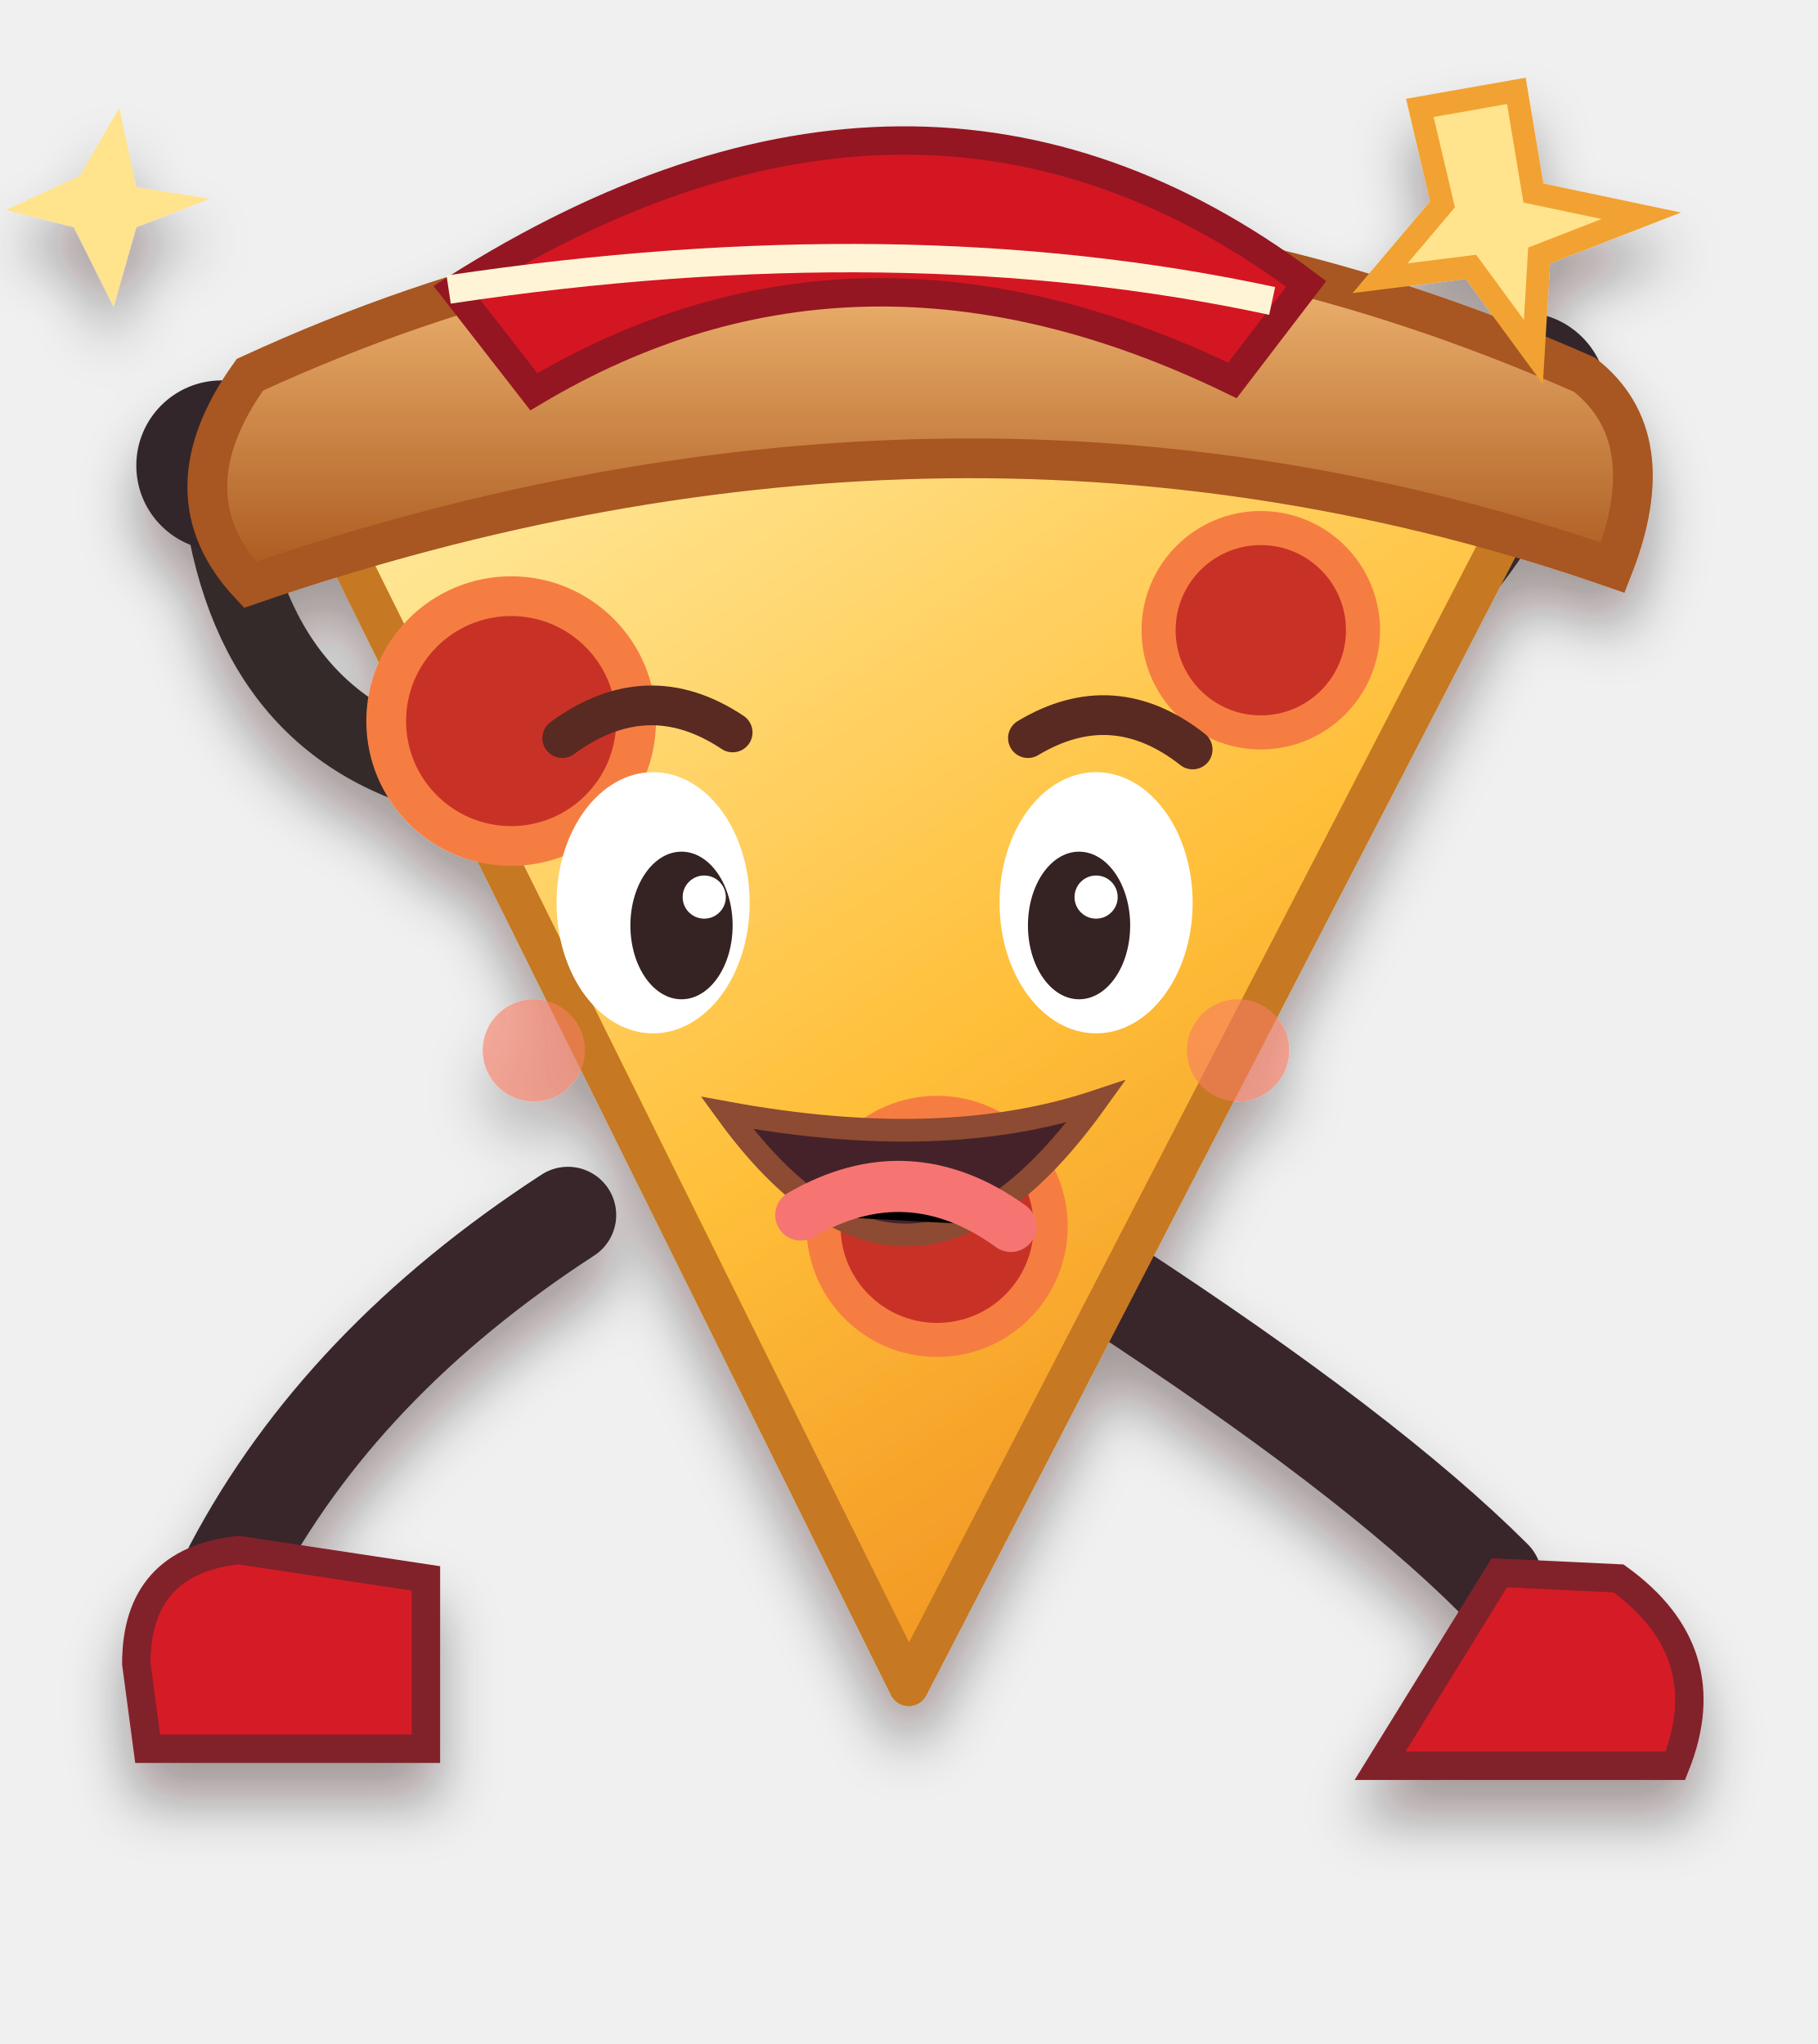
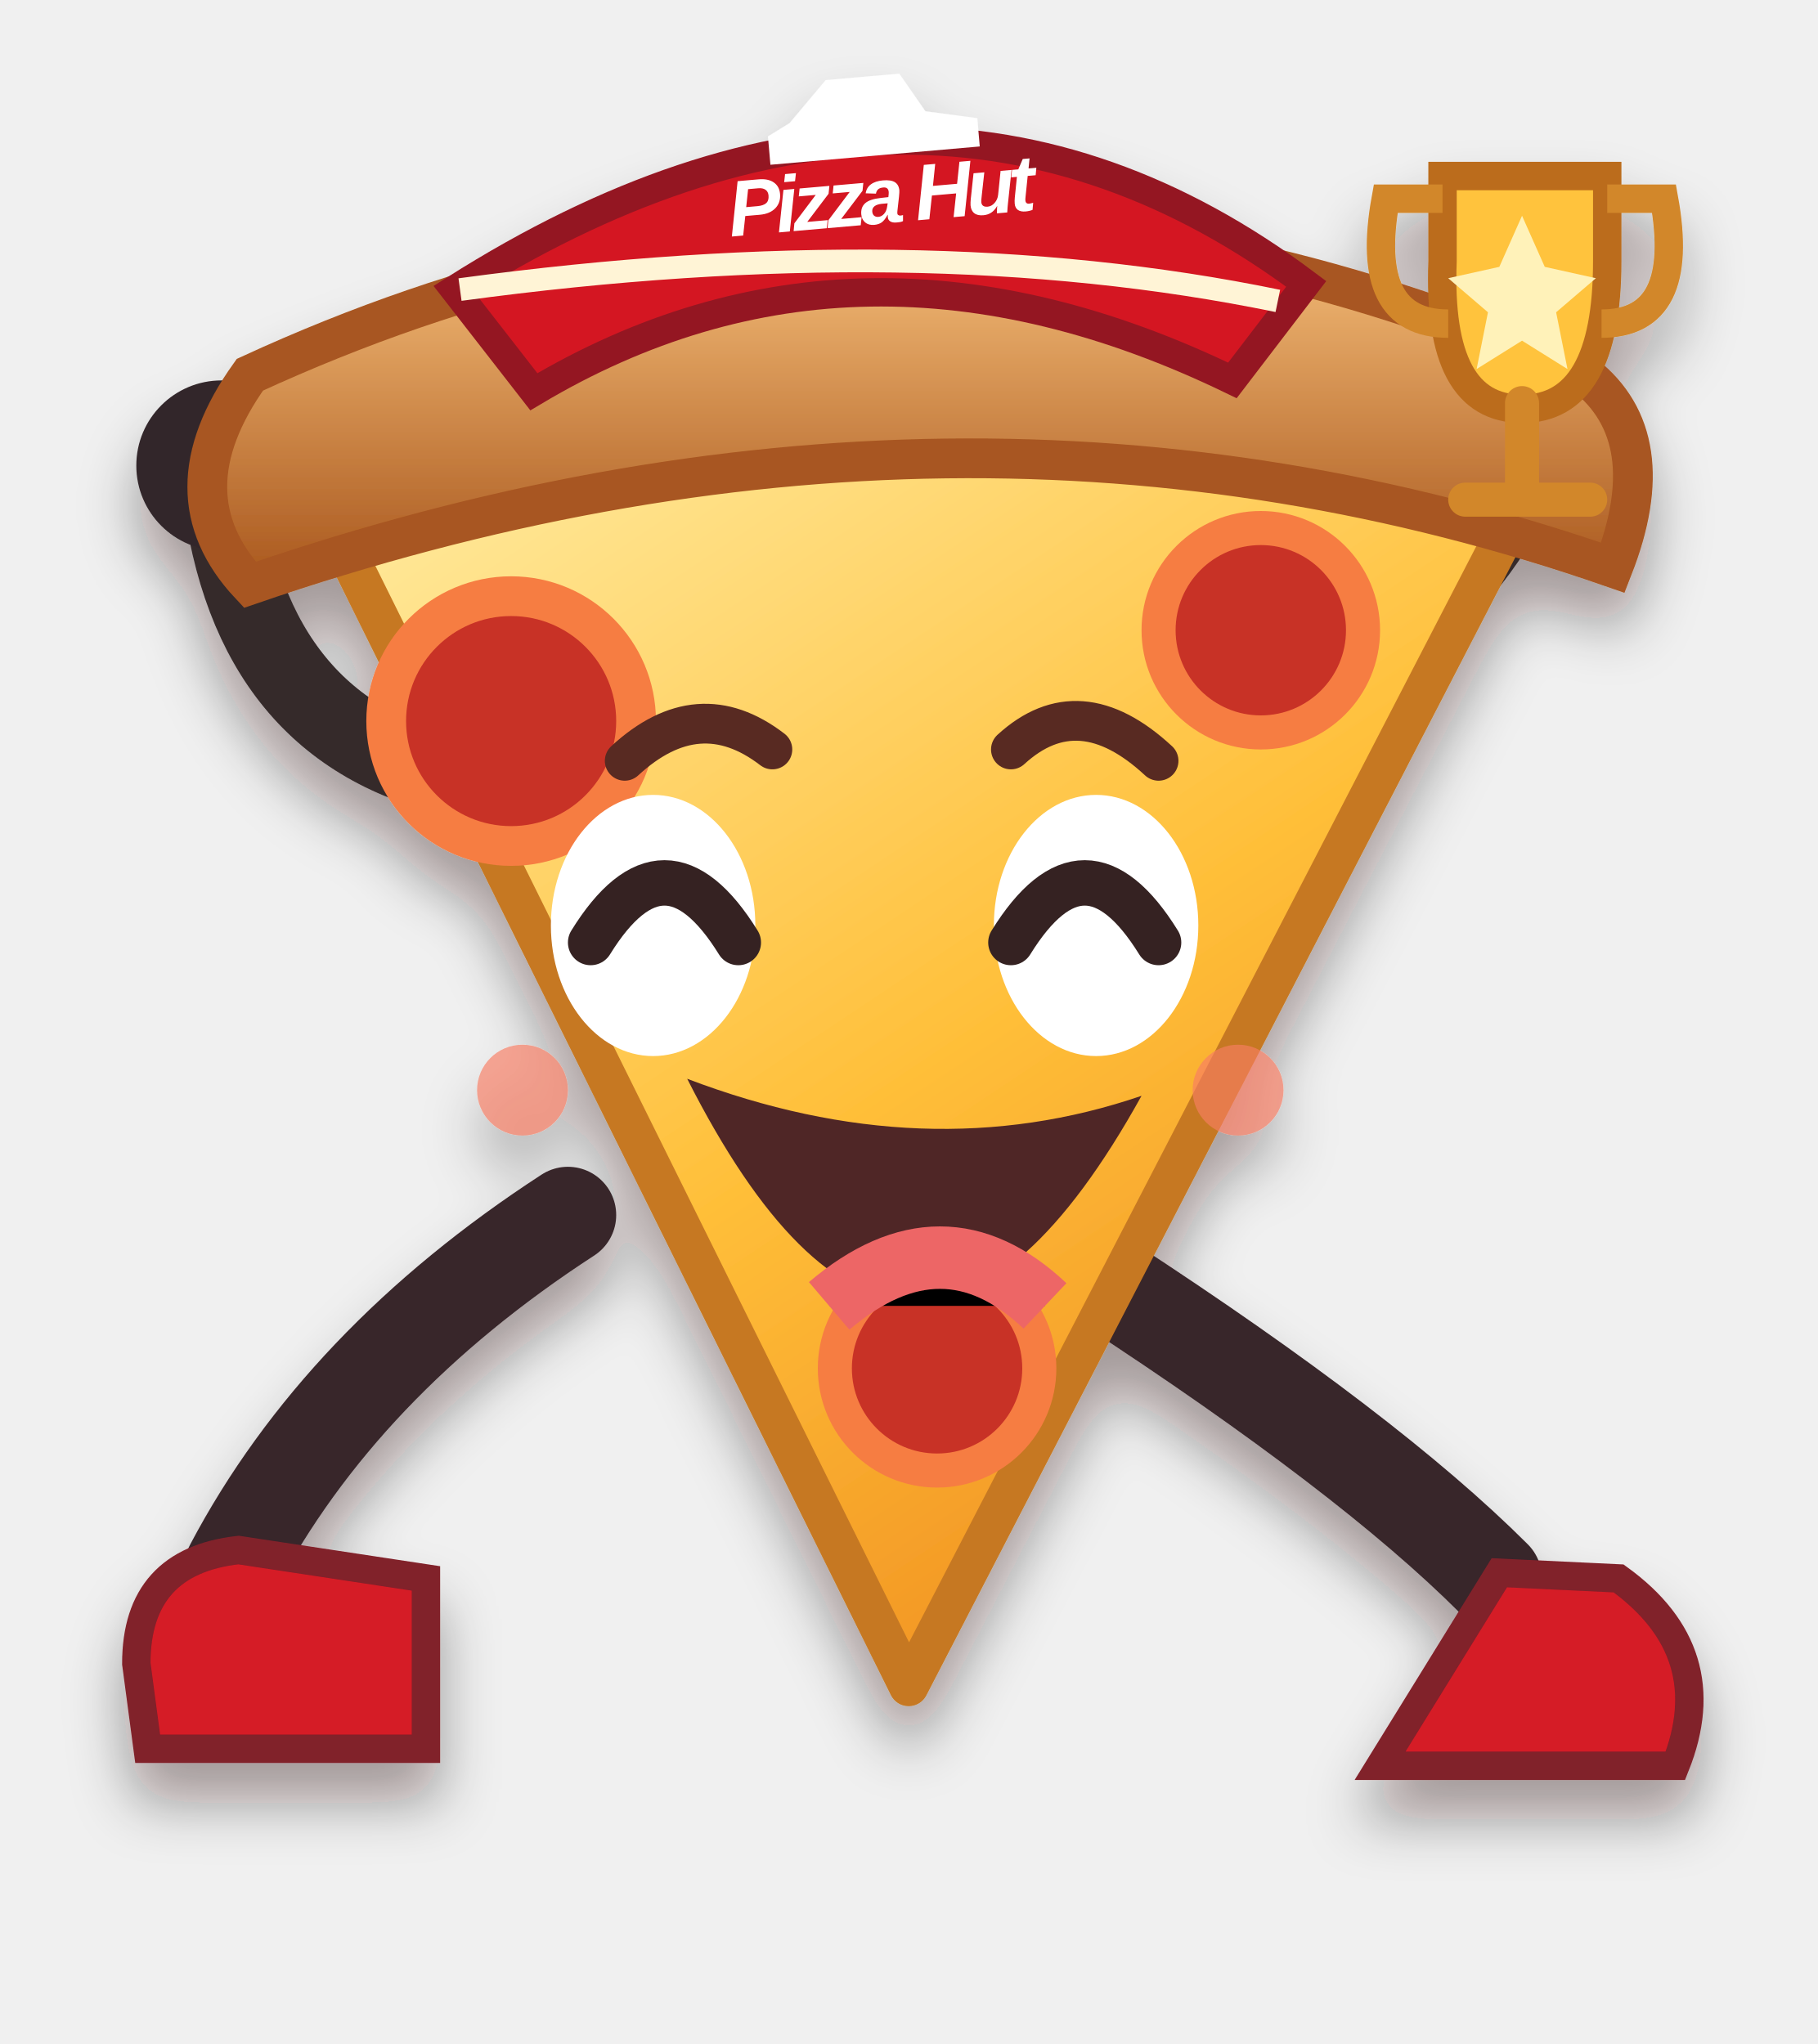
- <svg xmlns="http://www.w3.org/2000/svg" viewBox="0 0 320 360" role="img" aria-label="Original smiling pizza slice mascot">
+ <svg xmlns="http://www.w3.org/2000/svg" viewBox="0 0 320 360" role="img" aria-label="Pizza Hut pizza mascot: rank up">
  <defs>
    <linearGradient id="cheese" x1=".2" y1="0" x2=".8" y2="1">
      <stop stop-color="#fff0ab" />
      <stop offset=".55" stop-color="#ffbf39" />
      <stop offset="1" stop-color="#ed851b" />
    </linearGradient>
    <linearGradient id="crust" x1="0" x2="0" y1="0" y2="1">
      <stop stop-color="#f8c27d" />
      <stop offset="1" stop-color="#a9571d" />
    </linearGradient>
    <filter id="shadow">
      <feDropShadow dx="0" dy="7" stdDeviation="5" flood-color="#240b09" flood-opacity=".36" />
    </filter>
  </defs>
  <g filter="url(#shadow)">
-     <path d="M100 214Q60 240 41 276" fill="none" stroke="#372529" stroke-width="17" stroke-linecap="round" />
-     <path d="M195 226Q241 256 263 278" fill="none" stroke="#372529" stroke-width="17" stroke-linecap="round" />
-     <path d="M42 273q-18 2-18 20l2 15h49v-30z" fill="#d51c26" stroke="#81202a" stroke-width="5" />
-     <path d="M264 277l21 1q18 13 10 33h-52z" fill="#d51c26" stroke="#81202a" stroke-width="5" />
-     <path d="M81 137Q44 129 39 86" fill="none" stroke="#35292b" stroke-width="14" stroke-linecap="round" />
-     <path d="M210 134Q264 108 270 75" fill="none" stroke="#35292b" stroke-width="14" stroke-linecap="round" />
+     <path d="M100 214Q60 240 41 276M195 226Q241 256 263 278" fill="none" stroke="#372529" stroke-width="17" stroke-linecap="round" />
+     <path d="M42 273q-18 2-18 20l2 15h49v-30zM264 277l21 1q18 13 10 33h-52z" fill="#d51c26" stroke="#81202a" stroke-width="5" />
+     <path d="M81 137Q44 129 39 86M210 134Q264 108 270 75" fill="none" stroke="#35292b" stroke-width="14" stroke-linecap="round" />
    <circle cx="39" cy="82" r="15" fill="#33282c" />
    <circle cx="268" cy="70" r="15" fill="#33282c" />
    <path d="M46 67Q160 20 279 67L160 297Z" fill="url(#cheese)" stroke="#c67823" stroke-width="7" stroke-linejoin="round" />
    <path d="M44 66Q159 13 279 66Q293 77 284 100Q169 60 44 103Q29 87 44 66Z" fill="url(#crust)" stroke="#a85620" stroke-width="7" />
    <circle cx="90" cy="127" r="22" fill="#c83227" stroke="#f67d42" stroke-width="7" />
    <circle cx="222" cy="111" r="18" fill="#c83227" stroke="#f67d42" stroke-width="6" />
-     <circle cx="165" cy="216" r="20" fill="#c83227" stroke="#f67d42" stroke-width="6" />
-     <ellipse cx="115" cy="159" rx="17" ry="23" fill="#fff" />
-     <ellipse cx="193" cy="159" rx="17" ry="23" fill="#fff" />
-     <ellipse cx="120" cy="163" rx="9" ry="13" fill="#342322" />
-     <ellipse cx="190" cy="163" rx="9" ry="13" fill="#342322" />
-     <circle cx="124" cy="158" r="3.8" fill="#fff" />
-     <circle cx="193" cy="158" r="3.8" fill="#fff" />
-     <path d="M99 130q15-11 30-1M181 130q15-9 29 2" fill="none" stroke="#592920" stroke-width="7" stroke-linecap="round" />
-     <path d="M128 196Q160 240 193 194Q166 203 128 196Z" fill="#45242a" stroke="#8c4b30" stroke-width="4" />
-     <path d="M141 214Q160 203 178 216" stroke="#f67572" stroke-width="9" stroke-linecap="round" />
-     <circle cx="94" cy="185" r="9" fill="#f77d62" opacity=".6" />
-     <circle cx="218" cy="185" r="9" fill="#f77d62" opacity=".6" />
-     <path d="M80 51q82-52 150-1l-13 17q-66-32-123 2z" fill="#d41420" stroke="#941621" stroke-width="5" />
-     <path d="M79 51q80-12 145 2" stroke="#fff4d6" stroke-width="5" fill="none" />
-     <path d="M267 16l3 18 19 4-18 7-1 17-11-15-16 2 11-13-4-17z" fill="#ffe38d" stroke="#f2a231" stroke-width="4" />
-     <path d="M21 19l3 14 13 2-13 5-4 14-7-14-12-3 13-6z" fill="#ffe38d" />
+     <circle cx="165" cy="241" r="18" fill="#c83227" stroke="#f67d42" stroke-width="6" />
+     <ellipse cx="115" cy="163" rx="18" ry="23" fill="#fff" />
+     <ellipse cx="193" cy="163" rx="18" ry="23" fill="#fff" />
+     <path d="M110 134q13-12 26-2M178 132q12-11 26 2" fill="none" stroke="#592920" stroke-width="7" stroke-linecap="round" />
+     <path d="M104 166q13-21 26 0" stroke="#342322" stroke-width="8" stroke-linecap="round" fill="none" />
+     <path d="M178 166q13-21 26 0" stroke="#342322" stroke-width="8" stroke-linecap="round" fill="none" />
+     <path d="M121 190Q160 267 201 193Q163 206 121 190Z" fill="#502527" />
+     <path d="M146 230q20-17 38 0" stroke="#ed6666" stroke-width="11" />
+     <circle cx="92" cy="192" r="8" fill="#f77d62" opacity=".65" />
+     <circle cx="218" cy="192" r="8" fill="#f77d62" opacity=".65" />
+     <path d="M80 51q82-52 150-1l-13 17q-66-32-123 2Z" fill="#d41420" stroke="#941621" stroke-width="5" />
+     <path d="M81 51q81-11 144 2" stroke="#fff4d6" stroke-width="4" fill="none" />
+     <g transform="translate(147 21) rotate(-5)">
+       <path d="M-8 0l7-7 13 0 4 7 9 2v5h-37v-5z" fill="#fff" />
+       <text x="7" y="19" text-anchor="middle" font-size="14" font-family="Arial, sans-serif" font-style="italic" font-weight="900" fill="#fff" letter-spacing="-1">Pizza Hut</text>
+     </g>
+     <g transform="translate(251 9)">
+       <path d="M3 22h29v15q0 26-15 26T3 37z" fill="#ffc33c" stroke="#bb6c1e" stroke-width="5" />
+       <path d="M3 26h-10q-4 22 11 22M32 26h10q4 22-11 22" fill="none" stroke="#d28729" stroke-width="5" />
+       <path d="M17 62v16M7 79h22" stroke="#d28729" stroke-width="6" stroke-linecap="round" />
+       <path d="M17 29l4 9 9 2-7 6 2 10-8-5-8 5 2-10-7-6 9-2z" fill="#fff2b9" />
+     </g>
  </g>
</svg>
